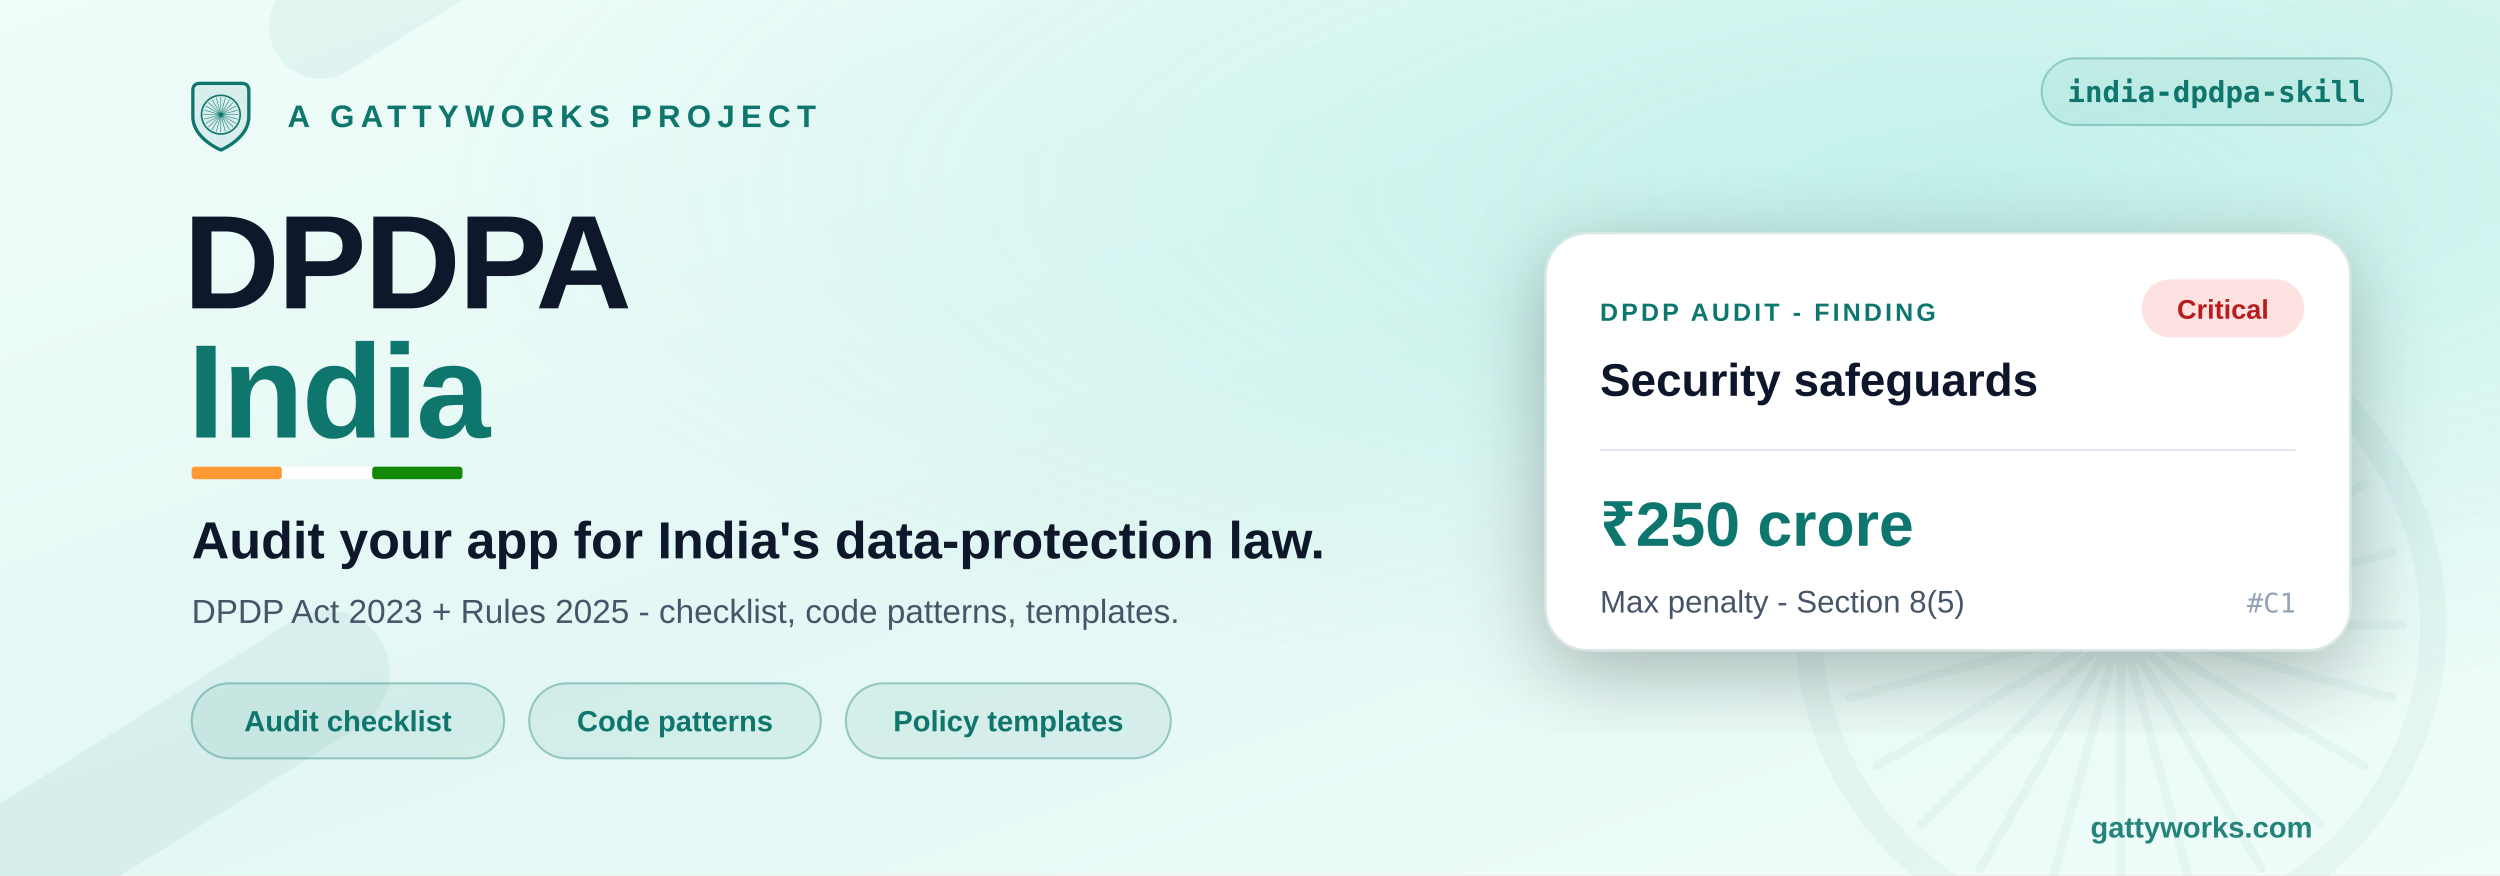
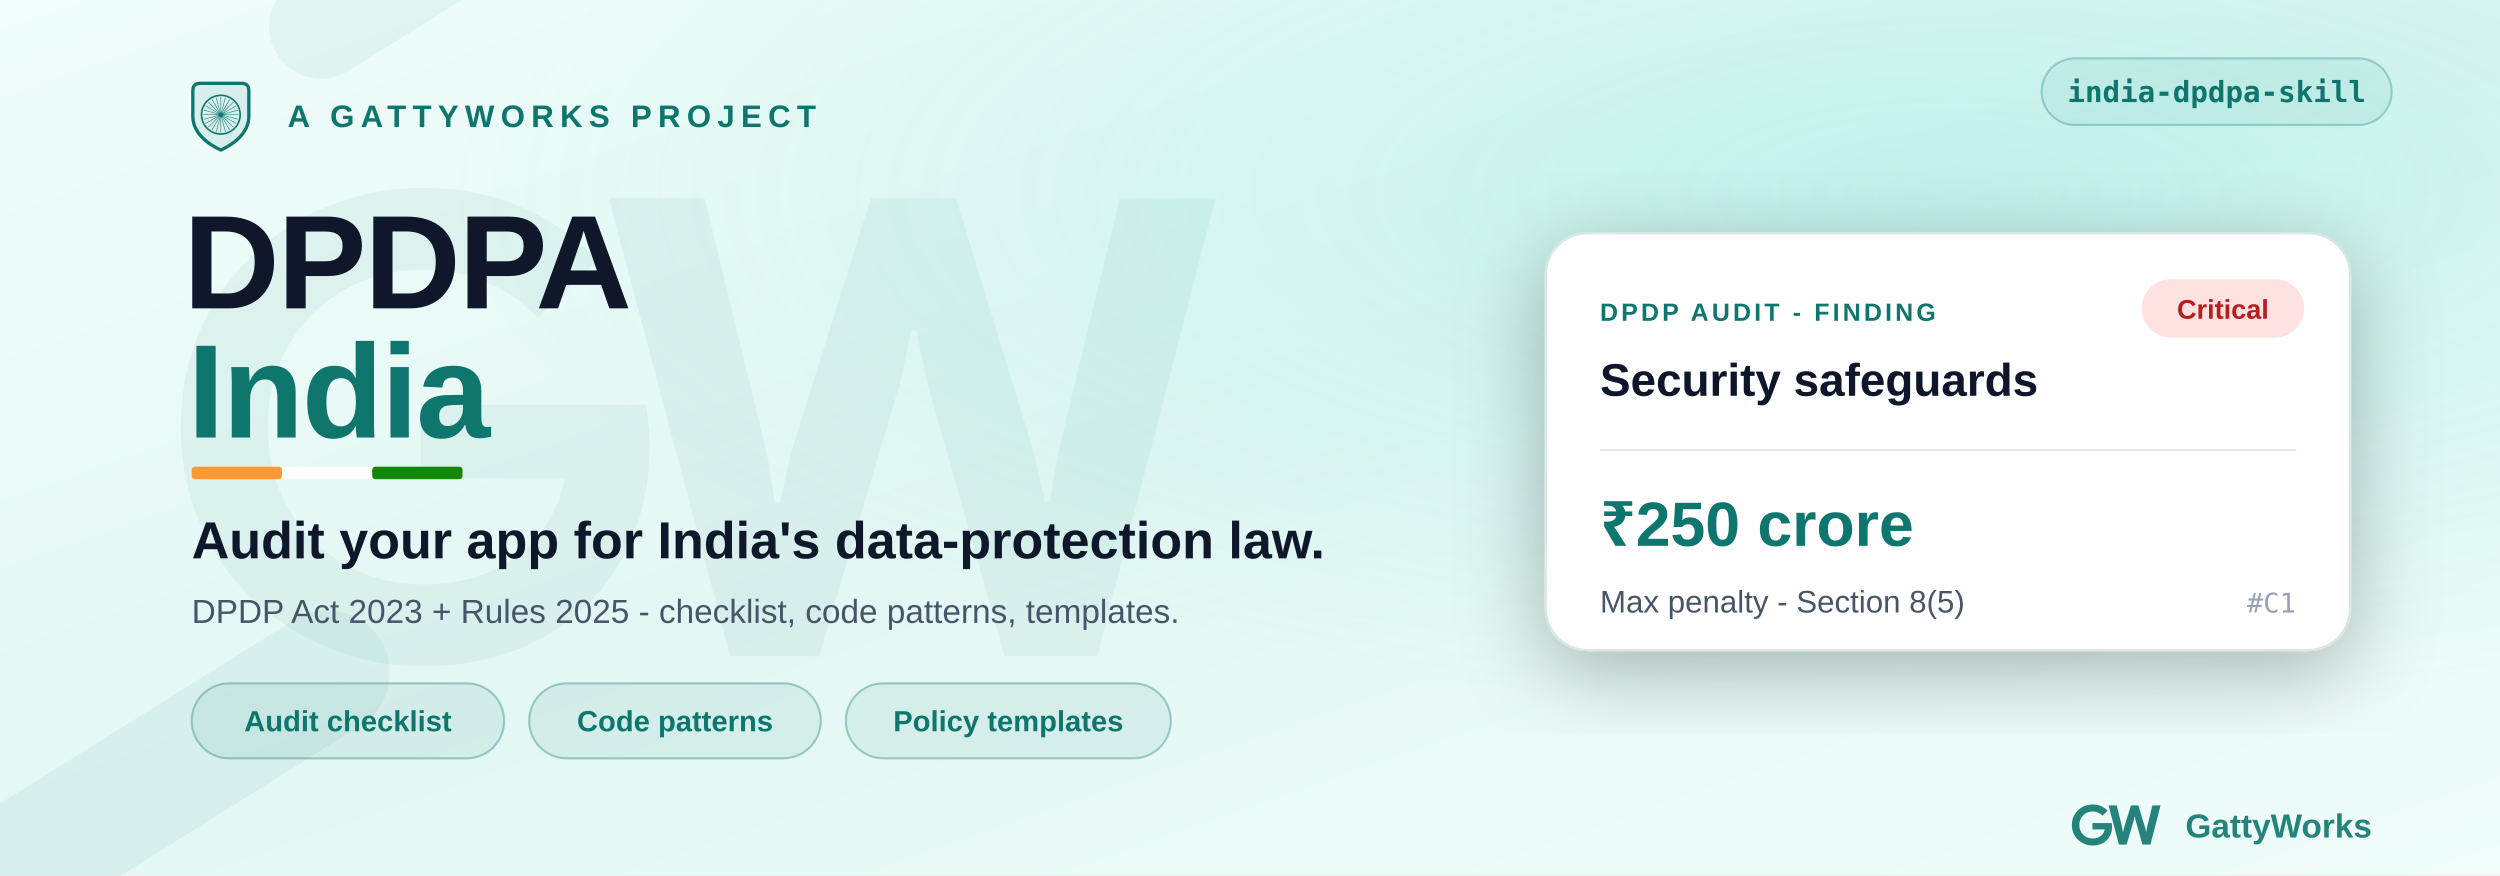
<svg xmlns="http://www.w3.org/2000/svg" viewBox="0 0 1200 420" width="1200" height="420" role="img" aria-label="DPDP India - a GattyWorks project - audit your app for India's data-protection law">
  <defs>
    <linearGradient id="bg" x1="0" y1="0" x2="1" y2="1">
      <stop offset="0" stop-color="#f0fdfa" />
      <stop offset="0.5" stop-color="#e3f7f4" />
      <stop offset="1" stop-color="#f0fdfa" />
    </linearGradient>
    <radialGradient id="glow" cx="0.78" cy="0.22" r="0.6">
      <stop offset="0" stop-color="#2dd4bf" stop-opacity="0.18" />
      <stop offset="1" stop-color="#2dd4bf" stop-opacity="0" />
    </radialGradient>
    <filter id="cardShadow" x="-20%" y="-20%" width="140%" height="140%">
      <feDropShadow dx="0" dy="10" stdDeviation="20" flood-color="#000000" flood-opacity="0.28" />
    </filter>
  </defs>
  <style>text{font-family:'Segoe UI', 'Helvetica Neue', Arial, sans-serif;} .mono{font-family:ui-monospace,'Cascadia Code',monospace;}</style>
  <rect width="1200" height="420" fill="url(#bg)" />
  <rect width="1200" height="420" fill="url(#glow)" />
  <g fill="rgba(15,118,110,0.06)">
    <rect x="-30" y="338" width="230" height="60" rx="30" transform="rotate(-32 85 368)" />
    <rect x="120" y="-44" width="170" height="50" rx="25" transform="rotate(-32 205 -19)" />
  </g>
-   <g opacity="0.05">
-     <circle cx="1018" cy="300" r="150" fill="none" stroke="#0f766e" stroke-width="12.75" />
-     <circle cx="1018" cy="300" r="19.50" fill="#0f766e" />
-     <line x1="1037.50" y1="300.00" x2="1153.00" y2="300.00" stroke="#0f766e" stroke-width="4.20" stroke-linecap="round" />
-     <line x1="1036.84" y1="305.05" x2="1148.40" y2="334.94" stroke="#0f766e" stroke-width="4.20" stroke-linecap="round" />
-     <line x1="1034.89" y1="309.75" x2="1134.91" y2="367.50" stroke="#0f766e" stroke-width="4.20" stroke-linecap="round" />
-     <line x1="1031.79" y1="313.79" x2="1113.46" y2="395.46" stroke="#0f766e" stroke-width="4.20" stroke-linecap="round" />
-     <line x1="1027.75" y1="316.89" x2="1085.50" y2="416.91" stroke="#0f766e" stroke-width="4.20" stroke-linecap="round" />
-     <line x1="1023.05" y1="318.84" x2="1052.94" y2="430.40" stroke="#0f766e" stroke-width="4.20" stroke-linecap="round" />
-     <line x1="1018.00" y1="319.50" x2="1018.00" y2="435.00" stroke="#0f766e" stroke-width="4.20" stroke-linecap="round" />
-     <line x1="1012.95" y1="318.84" x2="983.06" y2="430.40" stroke="#0f766e" stroke-width="4.20" stroke-linecap="round" />
-     <line x1="1008.25" y1="316.89" x2="950.50" y2="416.91" stroke="#0f766e" stroke-width="4.20" stroke-linecap="round" />
-     <line x1="1004.21" y1="313.79" x2="922.54" y2="395.46" stroke="#0f766e" stroke-width="4.20" stroke-linecap="round" />
-     <line x1="1001.11" y1="309.75" x2="901.09" y2="367.50" stroke="#0f766e" stroke-width="4.20" stroke-linecap="round" />
-     <line x1="999.16" y1="305.05" x2="887.60" y2="334.94" stroke="#0f766e" stroke-width="4.20" stroke-linecap="round" />
-     <line x1="998.50" y1="300.00" x2="883.00" y2="300.00" stroke="#0f766e" stroke-width="4.20" stroke-linecap="round" />
-     <line x1="999.16" y1="294.95" x2="887.60" y2="265.06" stroke="#0f766e" stroke-width="4.20" stroke-linecap="round" />
-     <line x1="1001.11" y1="290.25" x2="901.09" y2="232.50" stroke="#0f766e" stroke-width="4.20" stroke-linecap="round" />
-     <line x1="1004.21" y1="286.21" x2="922.54" y2="204.54" stroke="#0f766e" stroke-width="4.20" stroke-linecap="round" />
-     <line x1="1008.25" y1="283.11" x2="950.50" y2="183.09" stroke="#0f766e" stroke-width="4.20" stroke-linecap="round" />
-     <line x1="1012.95" y1="281.16" x2="983.06" y2="169.60" stroke="#0f766e" stroke-width="4.20" stroke-linecap="round" />
-     <line x1="1018.00" y1="280.50" x2="1018.00" y2="165.00" stroke="#0f766e" stroke-width="4.20" stroke-linecap="round" />
-     <line x1="1023.05" y1="281.16" x2="1052.94" y2="169.60" stroke="#0f766e" stroke-width="4.20" stroke-linecap="round" />
-     <line x1="1027.75" y1="283.11" x2="1085.50" y2="183.09" stroke="#0f766e" stroke-width="4.20" stroke-linecap="round" />
-     <line x1="1031.79" y1="286.21" x2="1113.46" y2="204.54" stroke="#0f766e" stroke-width="4.20" stroke-linecap="round" />
-     <line x1="1034.89" y1="290.25" x2="1134.91" y2="232.50" stroke="#0f766e" stroke-width="4.20" stroke-linecap="round" />
-     <line x1="1036.84" y1="294.95" x2="1148.40" y2="265.06" stroke="#0f766e" stroke-width="4.20" stroke-linecap="round" />
+   <g transform="translate(-27.7 -153.4) scale(1.4)" fill="#0f766e" opacity="0.06">
+     <g transform="translate(71.92 334.50) scale(0.21927 -0.21927)">
+       <path d="M423 -16Q346 -16 277.5 12Q209 40 156.5 90Q104 140 74.5 208.5Q45 277 45 358Q45 439 74.5 507.5Q104 576 156 626Q208 676 276.5 704Q345 732 423 732Q509 732 578 702Q647 672 696 619L603 528Q580 553 553 569.5Q526 586 494 595Q462 604 422 604Q373 604 329.5 586.5Q286 569 252.5 536.5Q219 504 200 459Q181 414 181 358Q181 302 200 257Q219 212 252.5 179.5Q286 147 330 129.5Q374 112 424 112Q474 112 513 126Q552 140 579.5 164Q607 188 623.5 217.5Q640 247 645 278L420 278L420 393L771 393Q774 383 776 363Q778 343 778 330L778 330L778 330L778 330Q778 251 751.5 187Q725 123 677.5 77.5Q630 32 565 8Q500 -16 423 -16Z" />
+     </g>
+     <g transform="translate(224.97 334.50) scale(0.21927 -0.21927)">
+       <path d="M206 0L16 716L166 716L264 314L276 239L284 239L300 314L426 716L559 716L682 314L698 241L706 241L718 314L815 716L965 716L780 0L635 0L513 432L497 509L489 509L473 432L345 0Z" />
+     </g>
  </g>
  <g transform="translate(90 40)">
    <path d="M 6.054 0 L 25.946 0 Q 29.44 0 29.44 3.494 L 29.44 16 C 29.44 26.56 16 32 16 32 C 16 32 2.56 26.56 2.56 16 L 2.56 3.494 Q 2.56 0 6.054 0 Z" fill="rgba(15,118,110,0.10)" stroke="#0f766e" stroke-width="1.6" stroke-linejoin="round" />
    <circle cx="16" cy="15.04" r="9.28" fill="none" stroke="#0f766e" stroke-width="0.79" />
    <circle cx="16" cy="15.04" r="1.21" fill="#0f766e" />
    <line x1="17.21" y1="15.04" x2="24.35" y2="15.04" stroke="#0f766e" stroke-width="0.26" stroke-linecap="round" />
    <line x1="17.17" y1="15.35" x2="24.07" y2="17.20" stroke="#0f766e" stroke-width="0.26" stroke-linecap="round" />
    <line x1="17.04" y1="15.64" x2="23.23" y2="19.22" stroke="#0f766e" stroke-width="0.26" stroke-linecap="round" />
    <line x1="16.85" y1="15.89" x2="21.91" y2="20.95" stroke="#0f766e" stroke-width="0.26" stroke-linecap="round" />
    <line x1="16.60" y1="16.08" x2="20.18" y2="22.27" stroke="#0f766e" stroke-width="0.26" stroke-linecap="round" />
    <line x1="16.31" y1="16.21" x2="18.16" y2="23.11" stroke="#0f766e" stroke-width="0.26" stroke-linecap="round" />
    <line x1="16.00" y1="16.25" x2="16.00" y2="23.39" stroke="#0f766e" stroke-width="0.26" stroke-linecap="round" />
    <line x1="15.69" y1="16.21" x2="13.84" y2="23.11" stroke="#0f766e" stroke-width="0.26" stroke-linecap="round" />
    <line x1="15.40" y1="16.08" x2="11.82" y2="22.27" stroke="#0f766e" stroke-width="0.26" stroke-linecap="round" />
    <line x1="15.15" y1="15.89" x2="10.09" y2="20.95" stroke="#0f766e" stroke-width="0.26" stroke-linecap="round" />
    <line x1="14.96" y1="15.64" x2="8.77" y2="19.22" stroke="#0f766e" stroke-width="0.26" stroke-linecap="round" />
    <line x1="14.83" y1="15.35" x2="7.93" y2="17.20" stroke="#0f766e" stroke-width="0.26" stroke-linecap="round" />
    <line x1="14.79" y1="15.04" x2="7.65" y2="15.04" stroke="#0f766e" stroke-width="0.26" stroke-linecap="round" />
    <line x1="14.83" y1="14.73" x2="7.93" y2="12.88" stroke="#0f766e" stroke-width="0.26" stroke-linecap="round" />
    <line x1="14.96" y1="14.44" x2="8.77" y2="10.86" stroke="#0f766e" stroke-width="0.26" stroke-linecap="round" />
    <line x1="15.15" y1="14.19" x2="10.09" y2="9.13" stroke="#0f766e" stroke-width="0.26" stroke-linecap="round" />
    <line x1="15.40" y1="14.00" x2="11.82" y2="7.81" stroke="#0f766e" stroke-width="0.26" stroke-linecap="round" />
    <line x1="15.69" y1="13.87" x2="13.84" y2="6.97" stroke="#0f766e" stroke-width="0.26" stroke-linecap="round" />
    <line x1="16.00" y1="13.83" x2="16.00" y2="6.69" stroke="#0f766e" stroke-width="0.26" stroke-linecap="round" />
    <line x1="16.31" y1="13.87" x2="18.16" y2="6.97" stroke="#0f766e" stroke-width="0.26" stroke-linecap="round" />
    <line x1="16.60" y1="14.00" x2="20.18" y2="7.81" stroke="#0f766e" stroke-width="0.26" stroke-linecap="round" />
    <line x1="16.85" y1="14.19" x2="21.91" y2="9.13" stroke="#0f766e" stroke-width="0.26" stroke-linecap="round" />
    <line x1="17.04" y1="14.44" x2="23.23" y2="10.86" stroke="#0f766e" stroke-width="0.26" stroke-linecap="round" />
    <line x1="17.17" y1="14.73" x2="24.07" y2="12.88" stroke="#0f766e" stroke-width="0.26" stroke-linecap="round" />
    <text x="48" y="21" fill="#0f766e" font-size="15" font-weight="700" letter-spacing="3">A GATTYWORKS PROJECT</text>
  </g>
  <g transform="translate(980 28)">
    <rect width="168" height="32" rx="16" fill="rgba(15,118,110,0.06)" stroke="rgba(15,118,110,0.30)" />
    <text x="84" y="21" text-anchor="middle" class="mono" fill="#0f766e" font-size="14" font-weight="600">india-dpdpa-skill</text>
  </g>
  <text x="88" y="148" fill="#0f172a" font-size="64" font-weight="800" letter-spacing="-1">DPDPA</text>
  <text x="90" y="210" fill="#0f766e" font-size="64" font-weight="800" letter-spacing="-1">India</text>
  <g>
    <rect x="92" y="224" width="43.333" height="6" rx="1.5" fill="#FF9933" />
    <rect x="135.333" y="224" width="43.333" height="6" fill="#ffffff" />
    <rect x="178.667" y="224" width="43.333" height="6" rx="1.5" fill="#138808" />
  </g>
  <text x="92" y="268" fill="#0f172a" font-size="25" font-weight="600">Audit your app for India's data-protection law.</text>
  <text x="92" y="299" fill="#475569" font-size="16" opacity="1">DPDP Act 2023 + Rules 2025 - checklist, code patterns, templates.</text>
  <g font-size="14" font-weight="600">
    <g transform="translate(92 328)">
      <rect width="150" height="36" rx="18" fill="rgba(15,118,110,0.08)" stroke="rgba(15,118,110,0.35)" />
      <text x="75" y="23" fill="#0f766e" text-anchor="middle">Audit checklist</text>
    </g>
    <g transform="translate(254 328)">
      <rect width="140" height="36" rx="18" fill="rgba(15,118,110,0.08)" stroke="rgba(15,118,110,0.35)" />
      <text x="70" y="23" fill="#0f766e" text-anchor="middle">Code patterns</text>
    </g>
    <g transform="translate(406 328)">
      <rect width="156" height="36" rx="18" fill="rgba(15,118,110,0.08)" stroke="rgba(15,118,110,0.35)" />
      <text x="78" y="23" fill="#0f766e" text-anchor="middle">Policy templates</text>
    </g>
  </g>
  <g transform="translate(742 112)" filter="url(#cardShadow)">
    <rect width="386" height="200" rx="20" fill="#ffffff" stroke="#dbe7e5" stroke-width="1" />
    <g transform="translate(286 22)">
      <rect width="78" height="28" rx="14" fill="#fee2e2" />
      <text x="39" y="19" fill="#b91c1c" font-size="13" font-weight="700" text-anchor="middle">Critical</text>
    </g>
    <text x="26" y="42" fill="#0f766e" font-size="12" font-weight="700" letter-spacing="1.5">DPDP AUDIT - FINDING</text>
    <text x="26" y="78" fill="#0f172a" font-size="22" font-weight="700">Security safeguards</text>
    <line x1="26" y1="104" x2="360" y2="104" stroke="#e2e8f0" stroke-width="1" />
    <text x="26" y="150" fill="#0f766e" font-size="30" font-weight="800">₹250 crore</text>
    <text x="26" y="182" fill="#475569" font-size="15">Max penalty - Section 8(5)</text>
    <text x="360" y="182" fill="#94a3b8" font-size="13" text-anchor="end" class="mono">#C1</text>
  </g>
-   <text x="1110" y="402" fill="rgba(15,118,110,0.9)" font-size="14" font-weight="600" text-anchor="end">gattyworks.com</text>
+   <g transform="translate(984.68 365.28) scale(0.12)" fill="rgba(15,118,110,0.9)">
+     <g transform="translate(71.92 334.50) scale(0.21927 -0.21927)">
+       <path d="M423 -16Q346 -16 277.5 12Q209 40 156.5 90Q104 140 74.5 208.5Q45 277 45 358Q45 439 74.5 507.5Q104 576 156 626Q208 676 276.5 704Q345 732 423 732Q509 732 578 702Q647 672 696 619L603 528Q580 553 553 569.5Q526 586 494 595Q462 604 422 604Q373 604 329.5 586.5Q286 569 252.5 536.5Q219 504 200 459Q181 414 181 358Q181 302 200 257Q219 212 252.5 179.5Q286 147 330 129.5Q374 112 424 112Q474 112 513 126Q552 140 579.5 164Q607 188 623.5 217.5Q640 247 645 278L420 278L420 393L771 393Q774 383 776 363Q778 343 778 330L778 330L778 330L778 330Q778 251 751.5 187Q725 123 677.5 77.5Q630 32 565 8Q500 -16 423 -16Z" />
+     </g>
+     <g transform="translate(224.97 334.50) scale(0.21927 -0.21927)">
+       <path d="M206 0L16 716L166 716L264 314L276 239L284 239L300 314L426 716L559 716L682 314L698 241L706 241L718 314L815 716L965 716L780 0L635 0L513 432L497 509L489 509L473 432L345 0Z" />
+     </g>
+   </g>
+   <text x="1049.0" y="402" fill="rgba(15,118,110,0.9)" font-size="16" font-weight="700">GattyWorks</text>
</svg>
